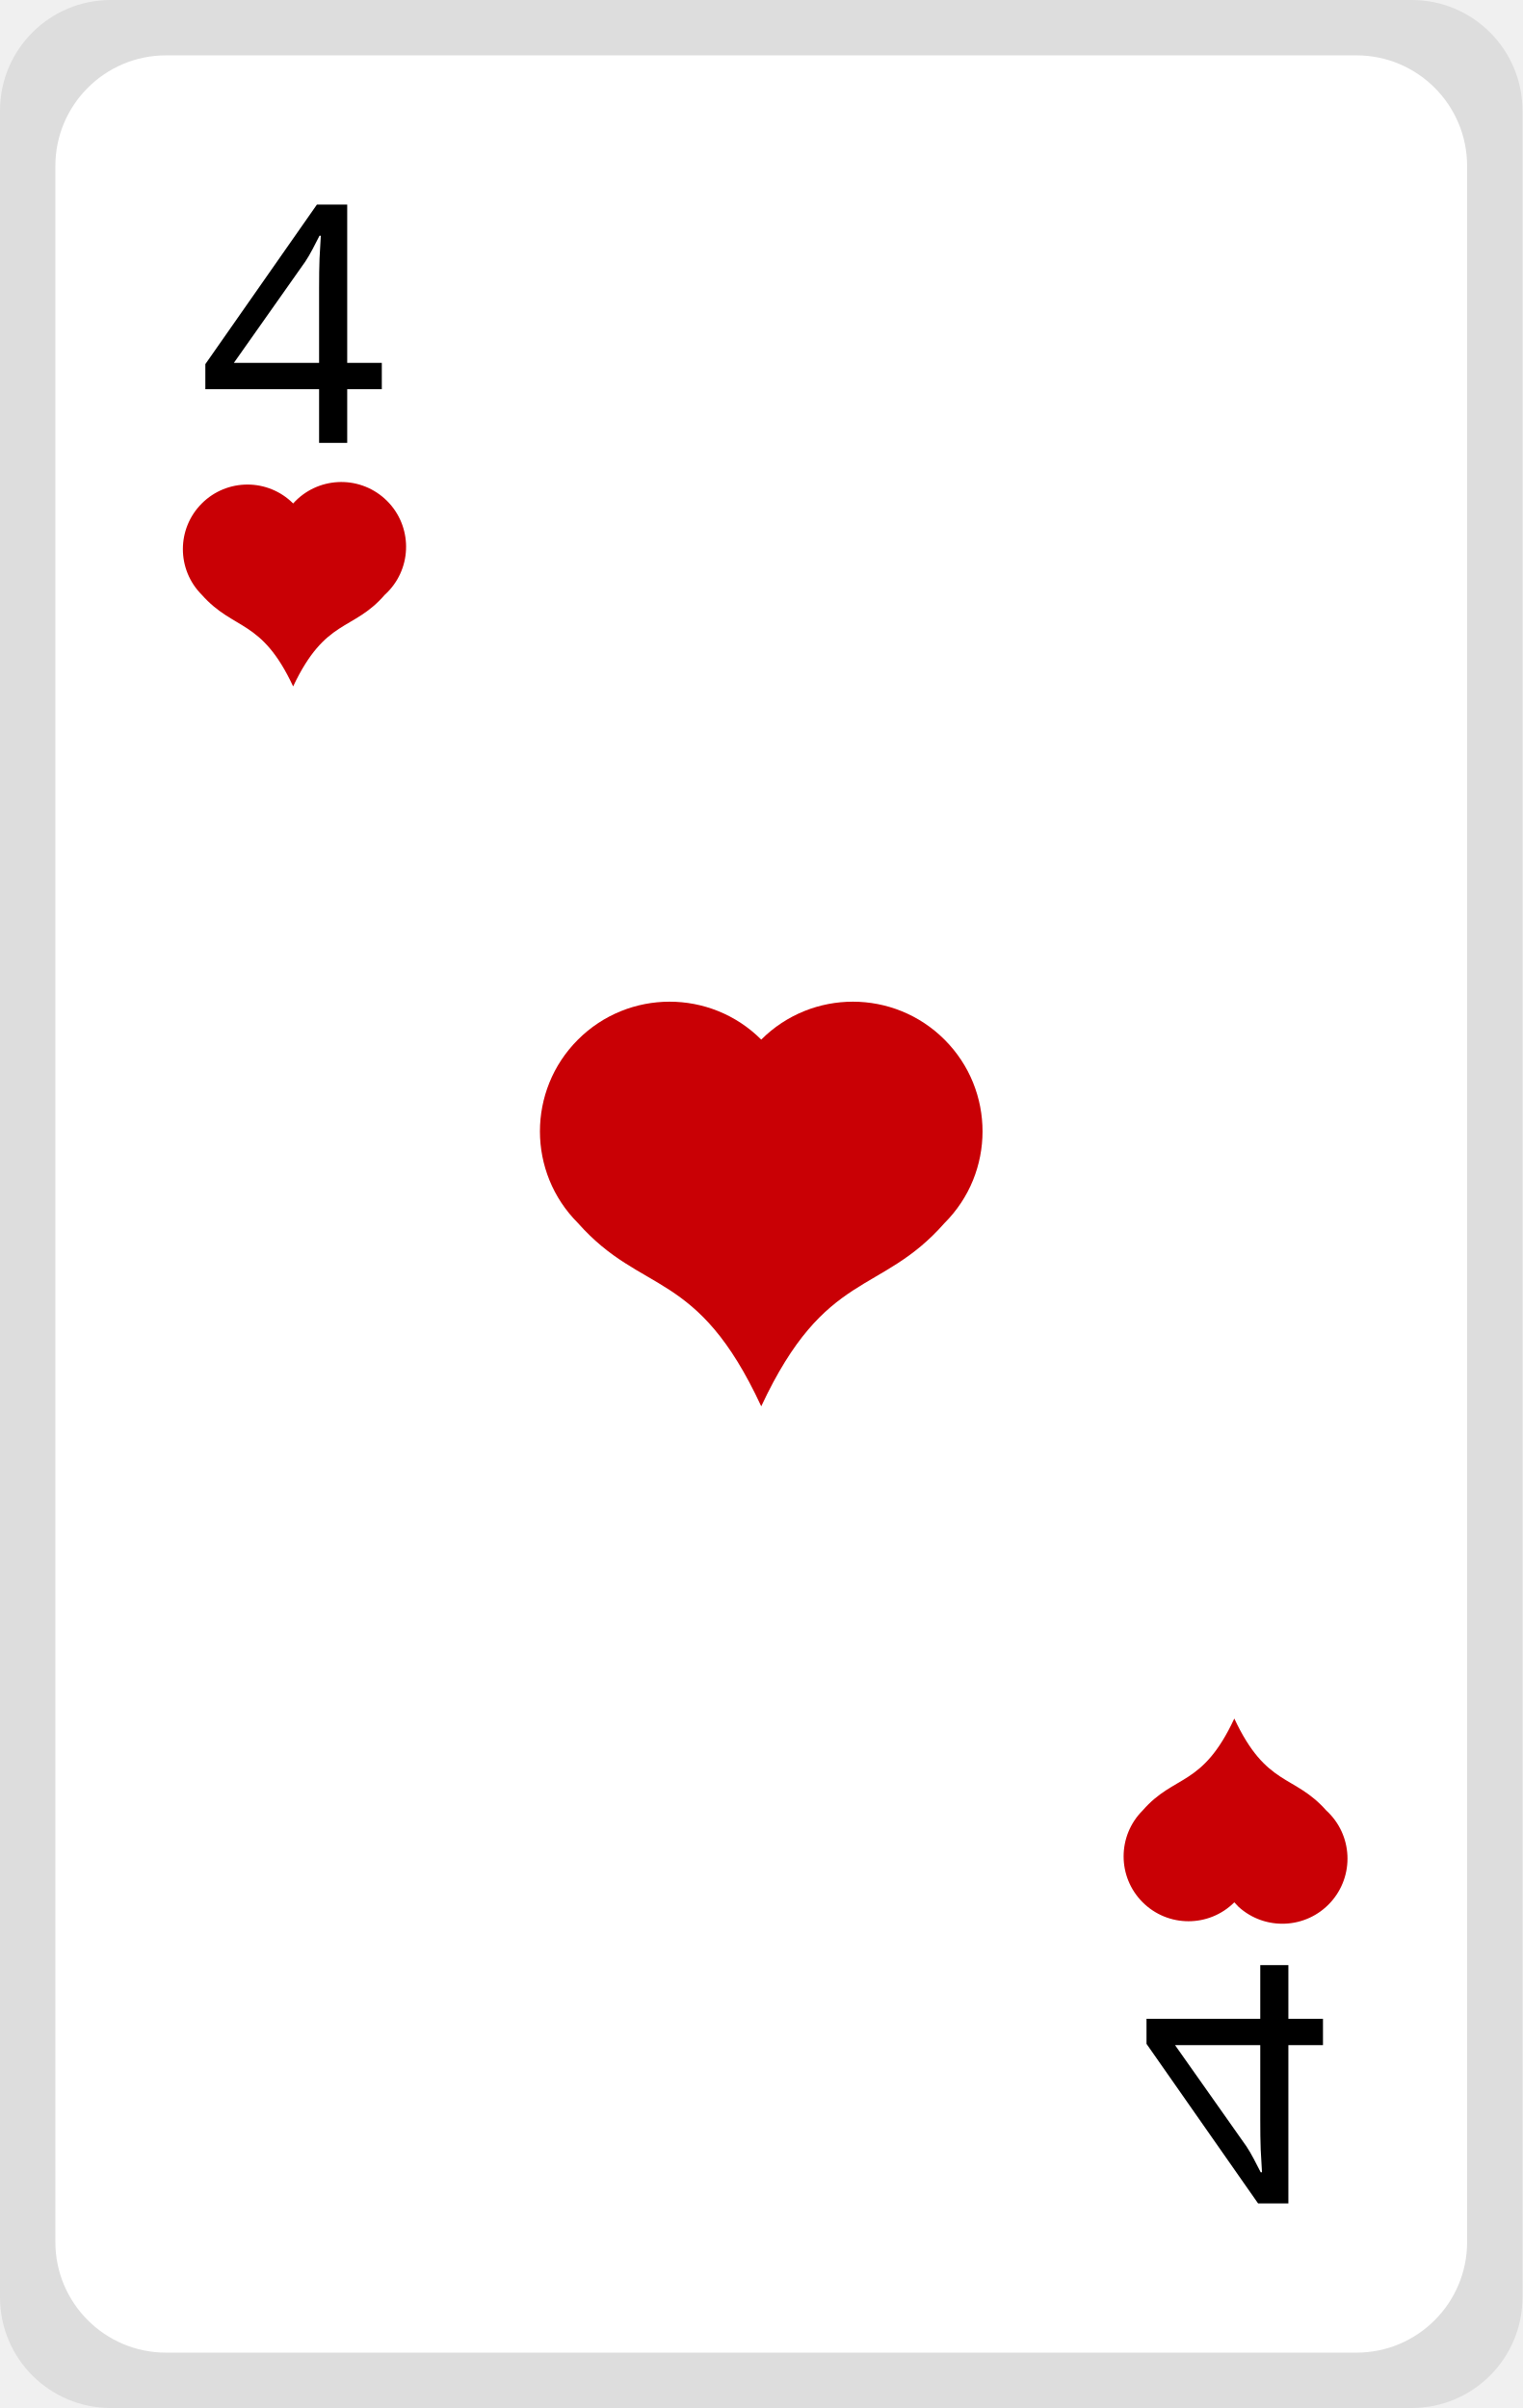
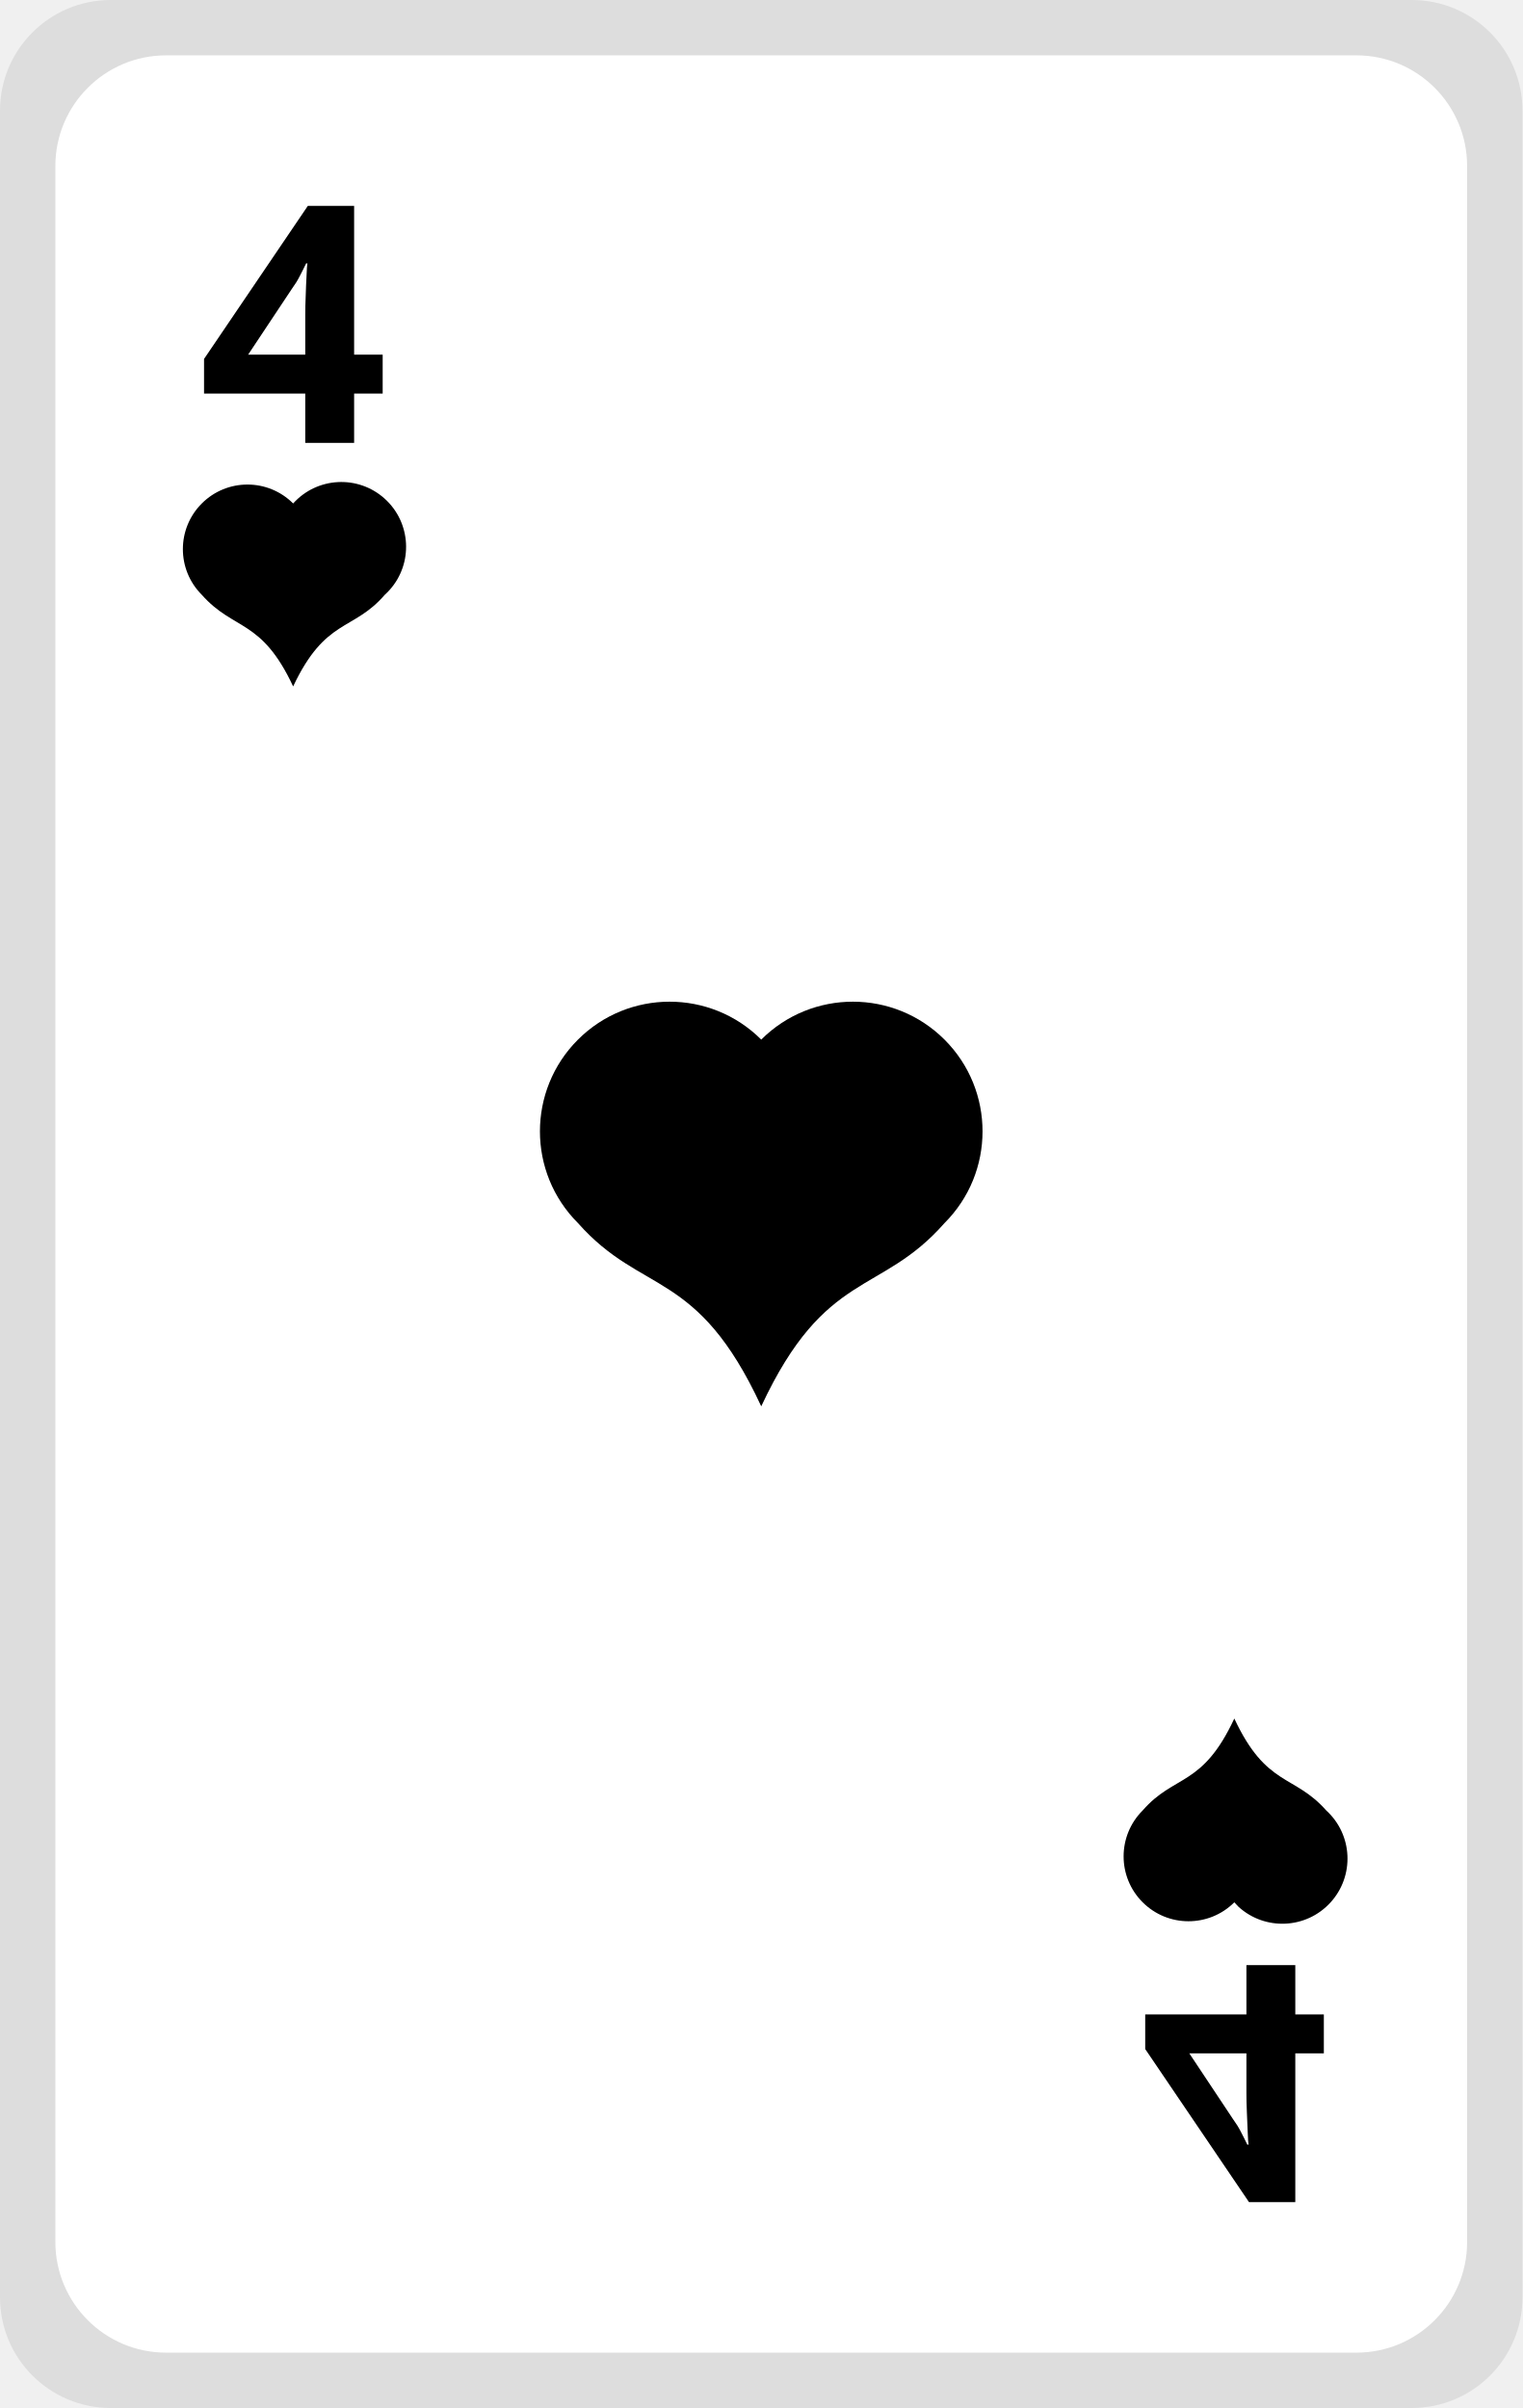
<svg xmlns="http://www.w3.org/2000/svg" id="Ebene_1" data-name="Ebene 1" viewBox="0 0 55 87">
  <defs>
-     <style>
-             .cls-1{fill:#ddd;}.cls-2{fill:#fff;}.cls-3{isolation:isolate;font-size:12px;font-family:RobotoSlab-Regular,
-             Roboto Slab;}.red{fill:#c90005;}
+     <style>.cls-1{fill:#ddd;}.cls-2{fill:#fff;}.cls-3{isolation:isolate;font-size:12px;font-family:RobotoSlab-Black,
+             Roboto Slab;font-weight:800;}.cls-4{fill:#c90005;}
        </style>
  </defs>
  <rect class="cls-1" width="55" height="87" rx="4" />
  <rect class="cls-2" x="2" y="2" width="51" height="83" rx="4" />
  <g id="text">
    <text class="cls-3" x="10.6" y="16" text-anchor="middle">4</text>
    <text class="cls-3" x="44.6" y="-71" text-anchor="middle" transform="scale(1,-1)">4</text>
  </g>
  <path class="red" d="M27.5,50.81c-2.32-5-4.3-4-6.62-6.62a4.68,4.68,0,0,1,6.62-6.63h0a4.68,4.68,0,1,1,6.62,6.63h0c-2.32,2.64-4.3,1.65-6.62,6.62" transform="translate(0 0)" />
  <path class="red" d="M10.59,24.8c-1.15-2.46-2.14-2-3.3-3.31a2.33,2.33,0,1,1,3.3-3.3h0a2.34,2.34,0,0,1,3.48,3.13c-.06.06-.11.12-.17.17h0c-1.15,1.33-2.14.83-3.31,3.31" transform="translate(0 0)" />
  <path class="red" d="M44.59,62.09c1.16,2.48,2.15,2,3.32,3.32a2.35,2.35,0,0,1-3.17,3.48l-.15-.16h0a2.34,2.34,0,1,1-3.31-3.32h0c1.15-1.32,2.15-.83,3.31-3.32" transform="translate(0 0)" />
</svg>
